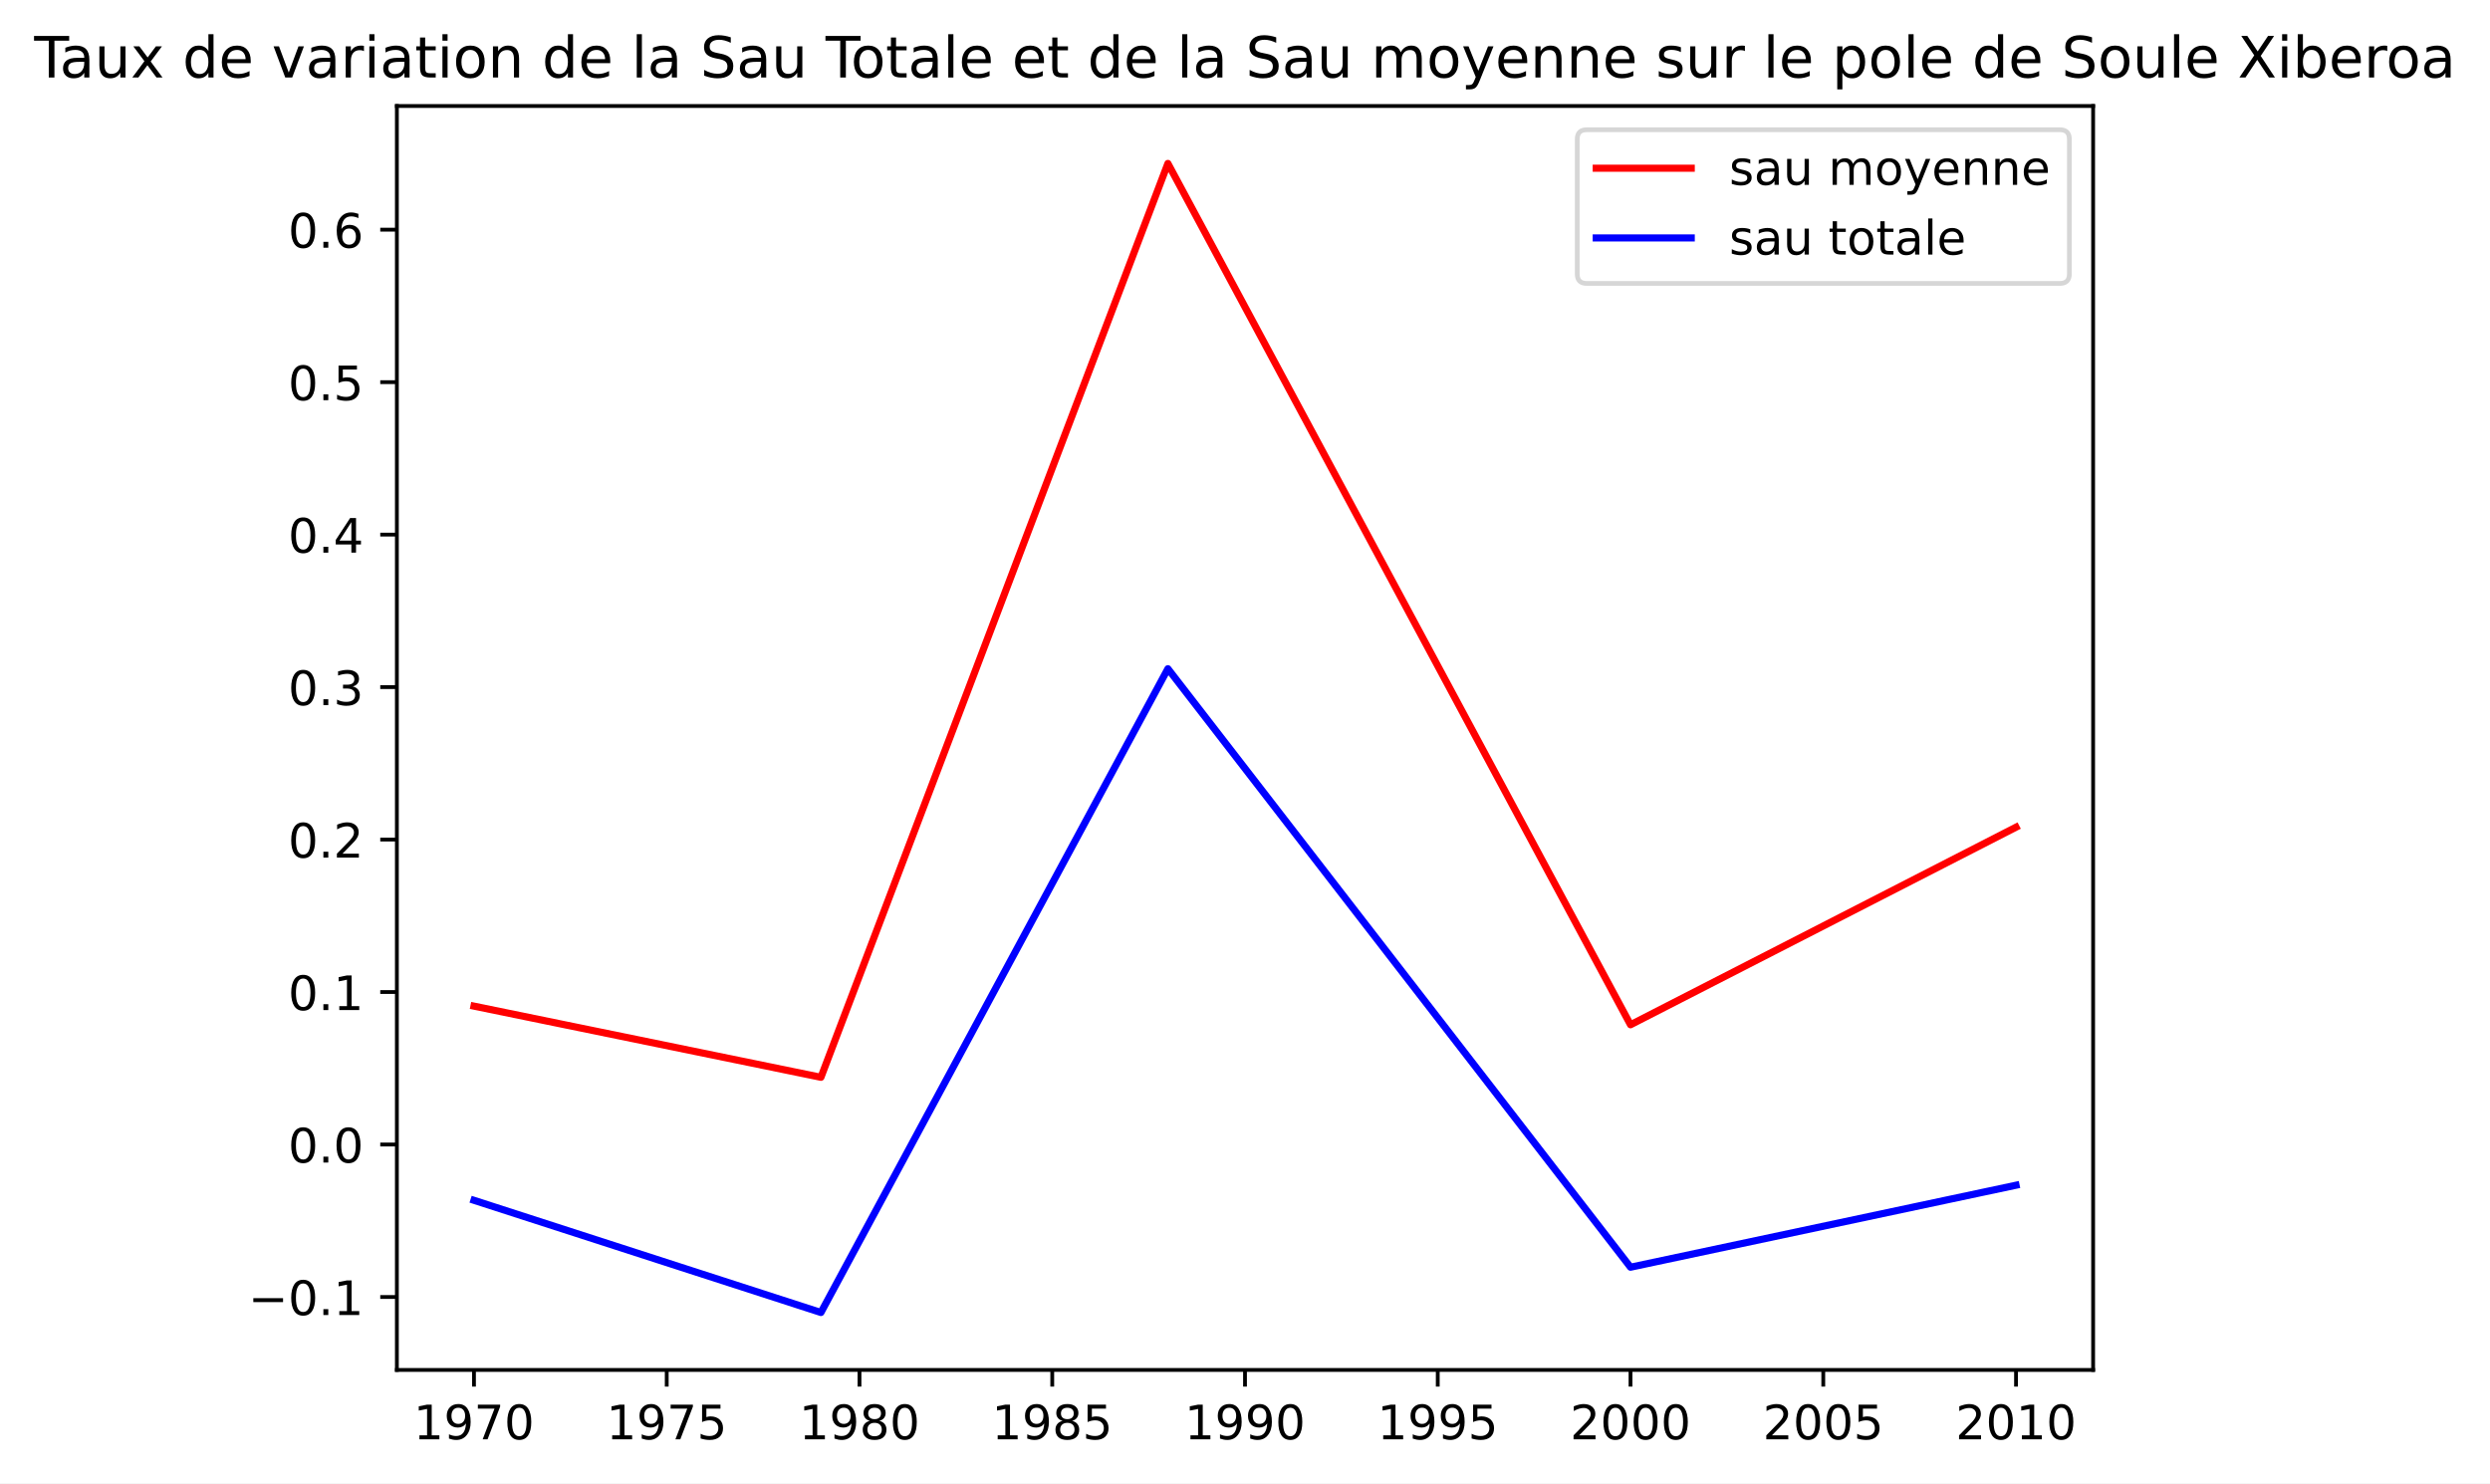
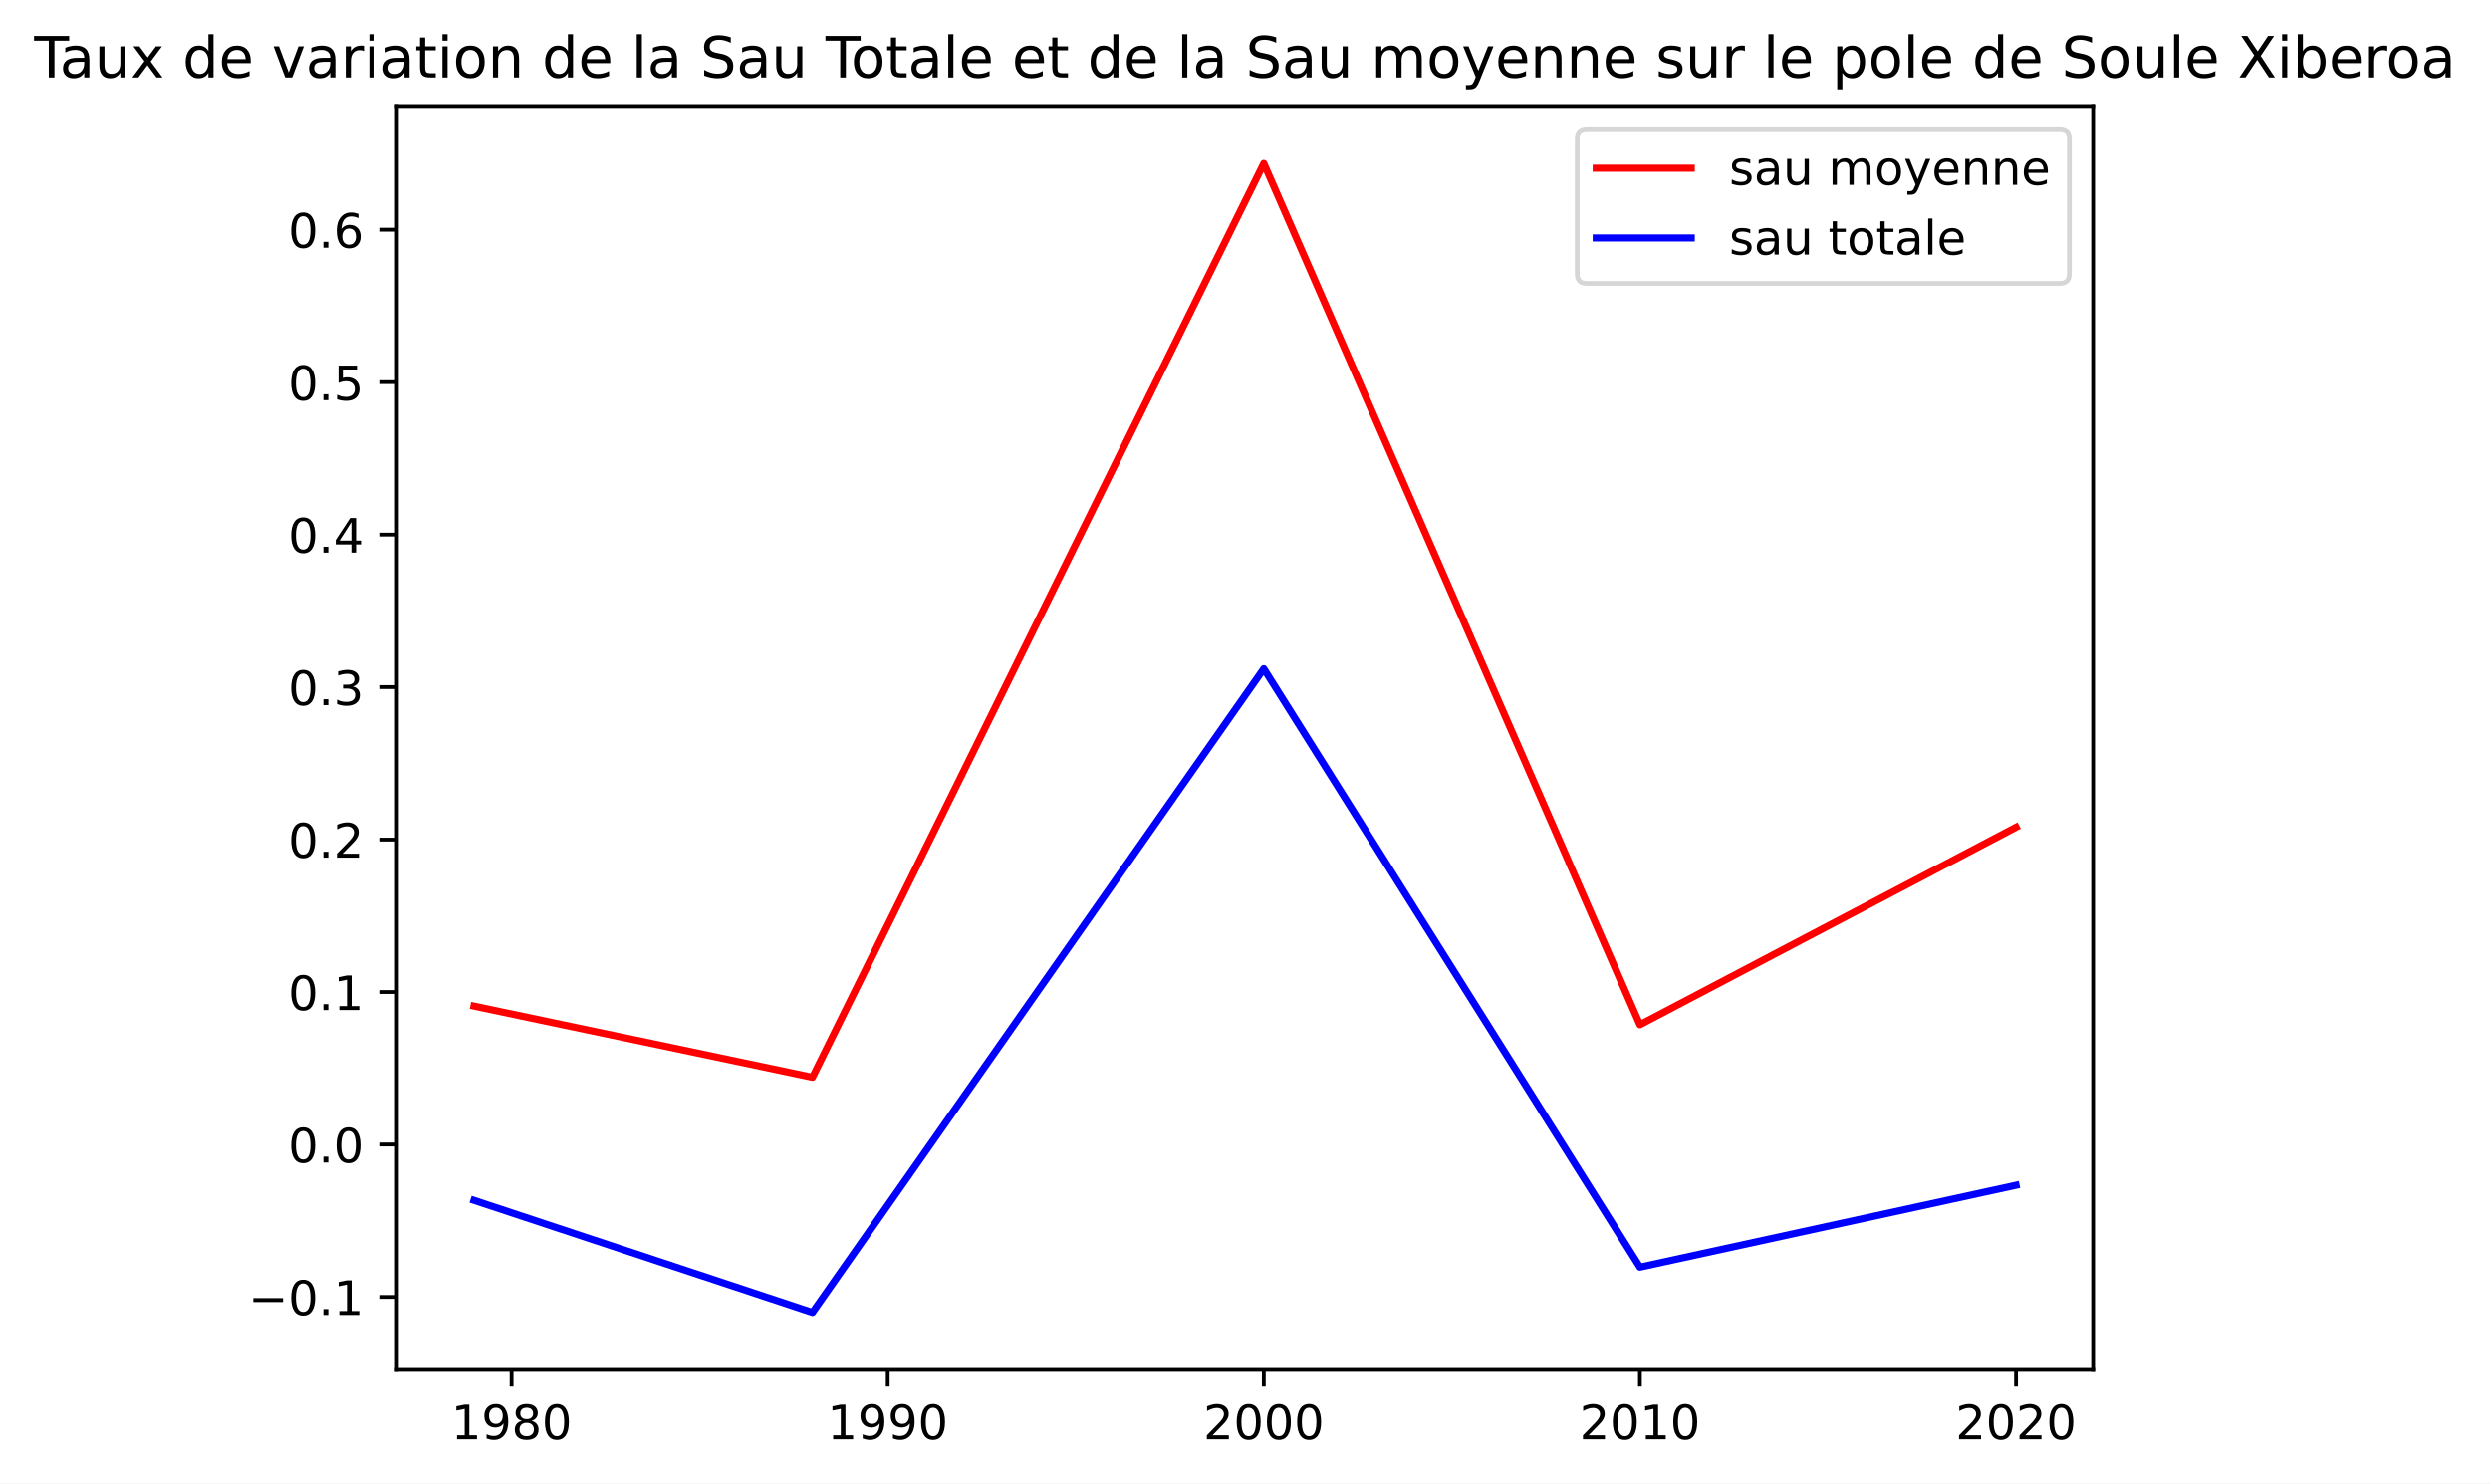
<svg xmlns="http://www.w3.org/2000/svg" xmlns:xlink="http://www.w3.org/1999/xlink" width="524.233pt" height="312.308pt" viewBox="0 0 524.233 312.308" version="1.1">
  <defs>
    <style type="text/css">*{stroke-linejoin: round; stroke-linecap: butt}</style>
  </defs>
  <g id="figure_1">
    <g id="patch_1">
      <path d="M 0 312.308  L 524.233 312.308  L 524.233 0  L 0 0  z " style="fill: #ffffff" />
    </g>
    <g id="axes_1">
      <g id="patch_2">
        <path d="M 83.557 288.43  L 440.677 288.43  L 440.677 22.318  L 83.557 22.318  z " style="fill: #ffffff" />
      </g>
      <g id="matplotlib.axis_1">
        <g id="xtick_1">
          <g id="line2d_1">
            <defs>
-               <path id="m9363277561" d="M 0 0  L 0 3.5  " style="stroke: #000000; stroke-width: 0.8" />
+               <path id="m94c13ea595" d="M 0 0  L 0 3.5  " style="stroke: #000000; stroke-width: 0.8" />
            </defs>
            <g>
-               <use xlink:href="#m9363277561" x="99.789" y="288.43" style="stroke: #000000; stroke-width: 0.8" />
+               <use xlink:href="#m94c13ea595" x="107.708" y="288.43" style="stroke: #000000; stroke-width: 0.8" />
            </g>
          </g>
          <g id="text_1">
-             <g transform="translate(87.06429 303.0286) scale(0.1 -0.1)">
+             <g transform="translate(94.98269 303.0286) scale(0.1 -0.1)">
              <defs>
                <path id="DejaVuSans-31" d="M 794 531  L 1825 531  L 1825 4091  L 703 3866  L 703 4441  L 1819 4666  L 2450 4666  L 2450 531  L 3481 531  L 3481 0  L 794 0  L 794 531  z " transform="scale(0.015625)" />
                <path id="DejaVuSans-39" d="M 703 97  L 703 672  Q 941 559 1184 500  Q 1428 441 1663 441  Q 2288 441 2617 861  Q 2947 1281 2994 2138  Q 2813 1869 2534 1725  Q 2256 1581 1919 1581  Q 1219 1581 811 2004  Q 403 2428 403 3163  Q 403 3881 828 4315  Q 1253 4750 1959 4750  Q 2769 4750 3195 4129  Q 3622 3509 3622 2328  Q 3622 1225 3098 567  Q 2575 -91 1691 -91  Q 1453 -91 1209 -44  Q 966 3 703 97  z M 1959 2075  Q 2384 2075 2632 2365  Q 2881 2656 2881 3163  Q 2881 3666 2632 3958  Q 2384 4250 1959 4250  Q 1534 4250 1286 3958  Q 1038 3666 1038 3163  Q 1038 2656 1286 2365  Q 1534 2075 1959 2075  z " transform="scale(0.015625)" />
-                 <path id="DejaVuSans-37" d="M 525 4666  L 3525 4666  L 3525 4397  L 1831 0  L 1172 0  L 2766 4134  L 525 4134  L 525 4666  z " transform="scale(0.015625)" />
+                 <path id="DejaVuSans-38" d="M 2034 2216  Q 1584 2216 1326 1975  Q 1069 1734 1069 1313  Q 1069 891 1326 650  Q 1584 409 2034 409  Q 2484 409 2743 651  Q 3003 894 3003 1313  Q 3003 1734 2745 1975  Q 2488 2216 2034 2216  z M 1403 2484  Q 997 2584 770 2862  Q 544 3141 544 3541  Q 544 4100 942 4425  Q 1341 4750 2034 4750  Q 2731 4750 3128 4425  Q 3525 4100 3525 3541  Q 3525 3141 3298 2862  Q 3072 2584 2669 2484  Q 3125 2378 3379 2068  Q 3634 1759 3634 1313  Q 3634 634 3220 271  Q 2806 -91 2034 -91  Q 1263 -91 848 271  Q 434 634 434 1313  Q 434 1759 690 2068  Q 947 2378 1403 2484  z M 1172 3481  Q 1172 3119 1398 2916  Q 1625 2713 2034 2713  Q 2441 2713 2670 2916  Q 2900 3119 2900 3481  Q 2900 3844 2670 4047  Q 2441 4250 2034 4250  Q 1625 4250 1398 4047  Q 1172 3844 1172 3481  z " transform="scale(0.015625)" />
                <path id="DejaVuSans-30" d="M 2034 4250  Q 1547 4250 1301 3770  Q 1056 3291 1056 2328  Q 1056 1369 1301 889  Q 1547 409 2034 409  Q 2525 409 2770 889  Q 3016 1369 3016 2328  Q 3016 3291 2770 3770  Q 2525 4250 2034 4250  z M 2034 4750  Q 2819 4750 3233 4129  Q 3647 3509 3647 2328  Q 3647 1150 3233 529  Q 2819 -91 2034 -91  Q 1250 -91 836 529  Q 422 1150 422 2328  Q 422 3509 836 4129  Q 1250 4750 2034 4750  z " transform="scale(0.015625)" />
-               </defs>
-               <use xlink:href="#DejaVuSans-31" />
-               <use xlink:href="#DejaVuSans-39" x="63.623" />
-               <use xlink:href="#DejaVuSans-37" x="127.246" />
-               <use xlink:href="#DejaVuSans-30" x="190.869" />
-             </g>
-           </g>
-         </g>
-         <g id="xtick_2">
-           <g id="line2d_2">
-             <g>
-               <use xlink:href="#m9363277561" x="140.371" y="288.43" style="stroke: #000000; stroke-width: 0.8" />
-             </g>
-           </g>
-           <g id="text_2">
-             <g transform="translate(127.6461 303.0286) scale(0.1 -0.1)">
-               <defs>
-                 <path id="DejaVuSans-35" d="M 691 4666  L 3169 4666  L 3169 4134  L 1269 4134  L 1269 2991  Q 1406 3038 1543 3061  Q 1681 3084 1819 3084  Q 2600 3084 3056 2656  Q 3513 2228 3513 1497  Q 3513 744 3044 326  Q 2575 -91 1722 -91  Q 1428 -91 1123 -41  Q 819 9 494 109  L 494 744  Q 775 591 1075 516  Q 1375 441 1709 441  Q 2250 441 2565 725  Q 2881 1009 2881 1497  Q 2881 1984 2565 2268  Q 2250 2553 1709 2553  Q 1456 2553 1204 2497  Q 953 2441 691 2322  L 691 4666  z " transform="scale(0.015625)" />
-               </defs>
-               <use xlink:href="#DejaVuSans-31" />
-               <use xlink:href="#DejaVuSans-39" x="63.623" />
-               <use xlink:href="#DejaVuSans-37" x="127.246" />
-               <use xlink:href="#DejaVuSans-35" x="190.869" />
-             </g>
-           </g>
-         </g>
-         <g id="xtick_3">
-           <g id="line2d_3">
-             <g>
-               <use xlink:href="#m9363277561" x="180.953" y="288.43" style="stroke: #000000; stroke-width: 0.8" />
-             </g>
-           </g>
-           <g id="text_3">
-             <g transform="translate(168.2279 303.0286) scale(0.1 -0.1)">
-               <defs>
-                 <path id="DejaVuSans-38" d="M 2034 2216  Q 1584 2216 1326 1975  Q 1069 1734 1069 1313  Q 1069 891 1326 650  Q 1584 409 2034 409  Q 2484 409 2743 651  Q 3003 894 3003 1313  Q 3003 1734 2745 1975  Q 2488 2216 2034 2216  z M 1403 2484  Q 997 2584 770 2862  Q 544 3141 544 3541  Q 544 4100 942 4425  Q 1341 4750 2034 4750  Q 2731 4750 3128 4425  Q 3525 4100 3525 3541  Q 3525 3141 3298 2862  Q 3072 2584 2669 2484  Q 3125 2378 3379 2068  Q 3634 1759 3634 1313  Q 3634 634 3220 271  Q 2806 -91 2034 -91  Q 1263 -91 848 271  Q 434 634 434 1313  Q 434 1759 690 2068  Q 947 2378 1403 2484  z M 1172 3481  Q 1172 3119 1398 2916  Q 1625 2713 2034 2713  Q 2441 2713 2670 2916  Q 2900 3119 2900 3481  Q 2900 3844 2670 4047  Q 2441 4250 2034 4250  Q 1625 4250 1398 4047  Q 1172 3844 1172 3481  z " transform="scale(0.015625)" />
              </defs>
              <use xlink:href="#DejaVuSans-31" />
              <use xlink:href="#DejaVuSans-39" x="63.623" />
              <use xlink:href="#DejaVuSans-38" x="127.246" />
              <use xlink:href="#DejaVuSans-30" x="190.869" />
            </g>
          </g>
        </g>
-         <g id="xtick_4">
-           <g id="line2d_4">
-             <g>
-               <use xlink:href="#m9363277561" x="221.535" y="288.43" style="stroke: #000000; stroke-width: 0.8" />
-             </g>
-           </g>
-           <g id="text_4">
-             <g transform="translate(208.8097 303.0286) scale(0.1 -0.1)">
-               <use xlink:href="#DejaVuSans-31" />
-               <use xlink:href="#DejaVuSans-39" x="63.623" />
-               <use xlink:href="#DejaVuSans-38" x="127.246" />
-               <use xlink:href="#DejaVuSans-35" x="190.869" />
-             </g>
-           </g>
-         </g>
-         <g id="xtick_5">
-           <g id="line2d_5">
-             <g>
-               <use xlink:href="#m9363277561" x="262.117" y="288.43" style="stroke: #000000; stroke-width: 0.8" />
-             </g>
-           </g>
-           <g id="text_5">
-             <g transform="translate(249.3916 303.0286) scale(0.1 -0.1)">
+         <g id="xtick_2">
+           <g id="line2d_2">
+             <g>
+               <use xlink:href="#m94c13ea595" x="186.892" y="288.43" style="stroke: #000000; stroke-width: 0.8" />
+             </g>
+           </g>
+           <g id="text_2">
+             <g transform="translate(174.1667 303.0286) scale(0.1 -0.1)">
              <use xlink:href="#DejaVuSans-31" />
              <use xlink:href="#DejaVuSans-39" x="63.623" />
              <use xlink:href="#DejaVuSans-39" x="127.246" />
              <use xlink:href="#DejaVuSans-30" x="190.869" />
            </g>
          </g>
        </g>
-         <g id="xtick_6">
-           <g id="line2d_6">
-             <g>
-               <use xlink:href="#m9363277561" x="302.698" y="288.43" style="stroke: #000000; stroke-width: 0.8" />
-             </g>
-           </g>
-           <g id="text_6">
-             <g transform="translate(289.9734 303.0286) scale(0.1 -0.1)">
-               <use xlink:href="#DejaVuSans-31" />
-               <use xlink:href="#DejaVuSans-39" x="63.623" />
-               <use xlink:href="#DejaVuSans-39" x="127.246" />
-               <use xlink:href="#DejaVuSans-35" x="190.869" />
-             </g>
-           </g>
-         </g>
-         <g id="xtick_7">
-           <g id="line2d_7">
-             <g>
-               <use xlink:href="#m9363277561" x="343.28" y="288.43" style="stroke: #000000; stroke-width: 0.8" />
-             </g>
-           </g>
-           <g id="text_7">
-             <g transform="translate(330.5552 303.0286) scale(0.1 -0.1)">
+         <g id="xtick_3">
+           <g id="line2d_3">
+             <g>
+               <use xlink:href="#m94c13ea595" x="266.076" y="288.43" style="stroke: #000000; stroke-width: 0.8" />
+             </g>
+           </g>
+           <g id="text_3">
+             <g transform="translate(253.3508 303.0286) scale(0.1 -0.1)">
              <defs>
                <path id="DejaVuSans-32" d="M 1228 531  L 3431 531  L 3431 0  L 469 0  L 469 531  Q 828 903 1448 1529  Q 2069 2156 2228 2338  Q 2531 2678 2651 2914  Q 2772 3150 2772 3378  Q 2772 3750 2511 3984  Q 2250 4219 1831 4219  Q 1534 4219 1204 4116  Q 875 4013 500 3803  L 500 4441  Q 881 4594 1212 4672  Q 1544 4750 1819 4750  Q 2544 4750 2975 4387  Q 3406 4025 3406 3419  Q 3406 3131 3298 2873  Q 3191 2616 2906 2266  Q 2828 2175 2409 1742  Q 1991 1309 1228 531  z " transform="scale(0.015625)" />
              </defs>
              <use xlink:href="#DejaVuSans-32" />
              <use xlink:href="#DejaVuSans-30" x="63.623" />
              <use xlink:href="#DejaVuSans-30" x="127.246" />
              <use xlink:href="#DejaVuSans-30" x="190.869" />
            </g>
          </g>
        </g>
-         <g id="xtick_8">
-           <g id="line2d_8">
-             <g>
-               <use xlink:href="#m9363277561" x="383.862" y="288.43" style="stroke: #000000; stroke-width: 0.8" />
-             </g>
-           </g>
-           <g id="text_8">
-             <g transform="translate(371.137 303.0286) scale(0.1 -0.1)">
-               <use xlink:href="#DejaVuSans-32" />
-               <use xlink:href="#DejaVuSans-30" x="63.623" />
-               <use xlink:href="#DejaVuSans-30" x="127.246" />
-               <use xlink:href="#DejaVuSans-35" x="190.869" />
-             </g>
-           </g>
-         </g>
-         <g id="xtick_9">
-           <g id="line2d_9">
-             <g>
-               <use xlink:href="#m9363277561" x="424.444" y="288.43" style="stroke: #000000; stroke-width: 0.8" />
-             </g>
-           </g>
-           <g id="text_9">
-             <g transform="translate(411.7188 303.0286) scale(0.1 -0.1)">
+         <g id="xtick_4">
+           <g id="line2d_4">
+             <g>
+               <use xlink:href="#m94c13ea595" x="345.26" y="288.43" style="stroke: #000000; stroke-width: 0.8" />
+             </g>
+           </g>
+           <g id="text_4">
+             <g transform="translate(332.5348 303.0286) scale(0.1 -0.1)">
              <use xlink:href="#DejaVuSans-32" />
              <use xlink:href="#DejaVuSans-30" x="63.623" />
              <use xlink:href="#DejaVuSans-31" x="127.246" />
              <use xlink:href="#DejaVuSans-30" x="190.869" />
            </g>
          </g>
        </g>
+         <g id="xtick_5">
+           <g id="line2d_5">
+             <g>
+               <use xlink:href="#m94c13ea595" x="424.444" y="288.43" style="stroke: #000000; stroke-width: 0.8" />
+             </g>
+           </g>
+           <g id="text_5">
+             <g transform="translate(411.7188 303.0286) scale(0.1 -0.1)">
+               <use xlink:href="#DejaVuSans-32" />
+               <use xlink:href="#DejaVuSans-30" x="63.623" />
+               <use xlink:href="#DejaVuSans-32" x="127.246" />
+               <use xlink:href="#DejaVuSans-30" x="190.869" />
+             </g>
+           </g>
+         </g>
      </g>
      <g id="matplotlib.axis_2">
        <g id="ytick_1">
-           <g id="line2d_10">
+           <g id="line2d_6">
            <defs>
-               <path id="m57d135f867" d="M 0 0  L -3.5 0  " style="stroke: #000000; stroke-width: 0.8" />
+               <path id="m4178c6ef3a" d="M 0 0  L -3.5 0  " style="stroke: #000000; stroke-width: 0.8" />
            </defs>
            <g>
-               <use xlink:href="#m57d135f867" x="83.557" y="273.068" style="stroke: #000000; stroke-width: 0.8" />
-             </g>
-           </g>
-           <g id="text_10">
+               <use xlink:href="#m4178c6ef3a" x="83.557" y="273.068" style="stroke: #000000; stroke-width: 0.8" />
+             </g>
+           </g>
+           <g id="text_6">
            <g transform="translate(52.27375 276.8671) scale(0.1 -0.1)">
              <defs>
                <path id="DejaVuSans-2212" d="M 678 2272  L 4684 2272  L 4684 1741  L 678 1741  L 678 2272  z " transform="scale(0.015625)" />
                <path id="DejaVuSans-2e" d="M 684 794  L 1344 794  L 1344 0  L 684 0  L 684 794  z " transform="scale(0.015625)" />
              </defs>
              <use xlink:href="#DejaVuSans-2212" />
              <use xlink:href="#DejaVuSans-30" x="83.789" />
              <use xlink:href="#DejaVuSans-2e" x="147.412" />
              <use xlink:href="#DejaVuSans-31" x="179.199" />
            </g>
          </g>
        </g>
        <g id="ytick_2">
+           <g id="line2d_7">
+             <g>
+               <use xlink:href="#m4178c6ef3a" x="83.557" y="240.966" style="stroke: #000000; stroke-width: 0.8" />
+             </g>
+           </g>
+           <g id="text_7">
+             <g transform="translate(60.65344 244.7652) scale(0.1 -0.1)">
+               <use xlink:href="#DejaVuSans-30" />
+               <use xlink:href="#DejaVuSans-2e" x="63.623" />
+               <use xlink:href="#DejaVuSans-30" x="95.41" />
+             </g>
+           </g>
+         </g>
+         <g id="ytick_3">
+           <g id="line2d_8">
+             <g>
+               <use xlink:href="#m4178c6ef3a" x="83.557" y="208.864" style="stroke: #000000; stroke-width: 0.8" />
+             </g>
+           </g>
+           <g id="text_8">
+             <g transform="translate(60.65344 212.6634) scale(0.1 -0.1)">
+               <use xlink:href="#DejaVuSans-30" />
+               <use xlink:href="#DejaVuSans-2e" x="63.623" />
+               <use xlink:href="#DejaVuSans-31" x="95.41" />
+             </g>
+           </g>
+         </g>
+         <g id="ytick_4">
+           <g id="line2d_9">
+             <g>
+               <use xlink:href="#m4178c6ef3a" x="83.557" y="176.762" style="stroke: #000000; stroke-width: 0.8" />
+             </g>
+           </g>
+           <g id="text_9">
+             <g transform="translate(60.65344 180.5615) scale(0.1 -0.1)">
+               <use xlink:href="#DejaVuSans-30" />
+               <use xlink:href="#DejaVuSans-2e" x="63.623" />
+               <use xlink:href="#DejaVuSans-32" x="95.41" />
+             </g>
+           </g>
+         </g>
+         <g id="ytick_5">
+           <g id="line2d_10">
+             <g>
+               <use xlink:href="#m4178c6ef3a" x="83.557" y="144.66" style="stroke: #000000; stroke-width: 0.8" />
+             </g>
+           </g>
+           <g id="text_10">
+             <g transform="translate(60.65344 148.4596) scale(0.1 -0.1)">
+               <defs>
+                 <path id="DejaVuSans-33" d="M 2597 2516  Q 3050 2419 3304 2112  Q 3559 1806 3559 1356  Q 3559 666 3084 287  Q 2609 -91 1734 -91  Q 1441 -91 1130 -33  Q 819 25 488 141  L 488 750  Q 750 597 1062 519  Q 1375 441 1716 441  Q 2309 441 2620 675  Q 2931 909 2931 1356  Q 2931 1769 2642 2001  Q 2353 2234 1838 2234  L 1294 2234  L 1294 2753  L 1863 2753  Q 2328 2753 2575 2939  Q 2822 3125 2822 3475  Q 2822 3834 2567 4026  Q 2313 4219 1838 4219  Q 1578 4219 1281 4162  Q 984 4106 628 3988  L 628 4550  Q 988 4650 1302 4700  Q 1616 4750 1894 4750  Q 2613 4750 3031 4423  Q 3450 4097 3450 3541  Q 3450 3153 3228 2886  Q 3006 2619 2597 2516  z " transform="scale(0.015625)" />
+               </defs>
+               <use xlink:href="#DejaVuSans-30" />
+               <use xlink:href="#DejaVuSans-2e" x="63.623" />
+               <use xlink:href="#DejaVuSans-33" x="95.41" />
+             </g>
+           </g>
+         </g>
+         <g id="ytick_6">
          <g id="line2d_11">
            <g>
-               <use xlink:href="#m57d135f867" x="83.557" y="240.966" style="stroke: #000000; stroke-width: 0.8" />
+               <use xlink:href="#m4178c6ef3a" x="83.557" y="112.559" style="stroke: #000000; stroke-width: 0.8" />
            </g>
          </g>
          <g id="text_11">
-             <g transform="translate(60.65344 244.7652) scale(0.1 -0.1)">
-               <use xlink:href="#DejaVuSans-30" />
-               <use xlink:href="#DejaVuSans-2e" x="63.623" />
-               <use xlink:href="#DejaVuSans-30" x="95.41" />
-             </g>
-           </g>
-         </g>
-         <g id="ytick_3">
+             <g transform="translate(60.65344 116.3578) scale(0.1 -0.1)">
+               <defs>
+                 <path id="DejaVuSans-34" d="M 2419 4116  L 825 1625  L 2419 1625  L 2419 4116  z M 2253 4666  L 3047 4666  L 3047 1625  L 3713 1625  L 3713 1100  L 3047 1100  L 3047 0  L 2419 0  L 2419 1100  L 313 1100  L 313 1709  L 2253 4666  z " transform="scale(0.015625)" />
+               </defs>
+               <use xlink:href="#DejaVuSans-30" />
+               <use xlink:href="#DejaVuSans-2e" x="63.623" />
+               <use xlink:href="#DejaVuSans-34" x="95.41" />
+             </g>
+           </g>
+         </g>
+         <g id="ytick_7">
          <g id="line2d_12">
            <g>
-               <use xlink:href="#m57d135f867" x="83.557" y="208.864" style="stroke: #000000; stroke-width: 0.8" />
+               <use xlink:href="#m4178c6ef3a" x="83.557" y="80.457" style="stroke: #000000; stroke-width: 0.8" />
            </g>
          </g>
          <g id="text_12">
-             <g transform="translate(60.65344 212.6634) scale(0.1 -0.1)">
-               <use xlink:href="#DejaVuSans-30" />
-               <use xlink:href="#DejaVuSans-2e" x="63.623" />
-               <use xlink:href="#DejaVuSans-31" x="95.41" />
-             </g>
-           </g>
-         </g>
-         <g id="ytick_4">
+             <g transform="translate(60.65344 84.2559) scale(0.1 -0.1)">
+               <defs>
+                 <path id="DejaVuSans-35" d="M 691 4666  L 3169 4666  L 3169 4134  L 1269 4134  L 1269 2991  Q 1406 3038 1543 3061  Q 1681 3084 1819 3084  Q 2600 3084 3056 2656  Q 3513 2228 3513 1497  Q 3513 744 3044 326  Q 2575 -91 1722 -91  Q 1428 -91 1123 -41  Q 819 9 494 109  L 494 744  Q 775 591 1075 516  Q 1375 441 1709 441  Q 2250 441 2565 725  Q 2881 1009 2881 1497  Q 2881 1984 2565 2268  Q 2250 2553 1709 2553  Q 1456 2553 1204 2497  Q 953 2441 691 2322  L 691 4666  z " transform="scale(0.015625)" />
+               </defs>
+               <use xlink:href="#DejaVuSans-30" />
+               <use xlink:href="#DejaVuSans-2e" x="63.623" />
+               <use xlink:href="#DejaVuSans-35" x="95.41" />
+             </g>
+           </g>
+         </g>
+         <g id="ytick_8">
          <g id="line2d_13">
            <g>
-               <use xlink:href="#m57d135f867" x="83.557" y="176.762" style="stroke: #000000; stroke-width: 0.8" />
+               <use xlink:href="#m4178c6ef3a" x="83.557" y="48.355" style="stroke: #000000; stroke-width: 0.8" />
            </g>
          </g>
          <g id="text_13">
-             <g transform="translate(60.65344 180.5615) scale(0.1 -0.1)">
-               <use xlink:href="#DejaVuSans-30" />
-               <use xlink:href="#DejaVuSans-2e" x="63.623" />
-               <use xlink:href="#DejaVuSans-32" x="95.41" />
-             </g>
-           </g>
-         </g>
-         <g id="ytick_5">
-           <g id="line2d_14">
-             <g>
-               <use xlink:href="#m57d135f867" x="83.557" y="144.66" style="stroke: #000000; stroke-width: 0.8" />
-             </g>
-           </g>
-           <g id="text_14">
-             <g transform="translate(60.65344 148.4596) scale(0.1 -0.1)">
-               <defs>
-                 <path id="DejaVuSans-33" d="M 2597 2516  Q 3050 2419 3304 2112  Q 3559 1806 3559 1356  Q 3559 666 3084 287  Q 2609 -91 1734 -91  Q 1441 -91 1130 -33  Q 819 25 488 141  L 488 750  Q 750 597 1062 519  Q 1375 441 1716 441  Q 2309 441 2620 675  Q 2931 909 2931 1356  Q 2931 1769 2642 2001  Q 2353 2234 1838 2234  L 1294 2234  L 1294 2753  L 1863 2753  Q 2328 2753 2575 2939  Q 2822 3125 2822 3475  Q 2822 3834 2567 4026  Q 2313 4219 1838 4219  Q 1578 4219 1281 4162  Q 984 4106 628 3988  L 628 4550  Q 988 4650 1302 4700  Q 1616 4750 1894 4750  Q 2613 4750 3031 4423  Q 3450 4097 3450 3541  Q 3450 3153 3228 2886  Q 3006 2619 2597 2516  z " transform="scale(0.015625)" />
-               </defs>
-               <use xlink:href="#DejaVuSans-30" />
-               <use xlink:href="#DejaVuSans-2e" x="63.623" />
-               <use xlink:href="#DejaVuSans-33" x="95.41" />
-             </g>
-           </g>
-         </g>
-         <g id="ytick_6">
-           <g id="line2d_15">
-             <g>
-               <use xlink:href="#m57d135f867" x="83.557" y="112.559" style="stroke: #000000; stroke-width: 0.8" />
-             </g>
-           </g>
-           <g id="text_15">
-             <g transform="translate(60.65344 116.3578) scale(0.1 -0.1)">
-               <defs>
-                 <path id="DejaVuSans-34" d="M 2419 4116  L 825 1625  L 2419 1625  L 2419 4116  z M 2253 4666  L 3047 4666  L 3047 1625  L 3713 1625  L 3713 1100  L 3047 1100  L 3047 0  L 2419 0  L 2419 1100  L 313 1100  L 313 1709  L 2253 4666  z " transform="scale(0.015625)" />
-               </defs>
-               <use xlink:href="#DejaVuSans-30" />
-               <use xlink:href="#DejaVuSans-2e" x="63.623" />
-               <use xlink:href="#DejaVuSans-34" x="95.41" />
-             </g>
-           </g>
-         </g>
-         <g id="ytick_7">
-           <g id="line2d_16">
-             <g>
-               <use xlink:href="#m57d135f867" x="83.557" y="80.457" style="stroke: #000000; stroke-width: 0.8" />
-             </g>
-           </g>
-           <g id="text_16">
-             <g transform="translate(60.65344 84.2559) scale(0.1 -0.1)">
-               <use xlink:href="#DejaVuSans-30" />
-               <use xlink:href="#DejaVuSans-2e" x="63.623" />
-               <use xlink:href="#DejaVuSans-35" x="95.41" />
-             </g>
-           </g>
-         </g>
-         <g id="ytick_8">
-           <g id="line2d_17">
-             <g>
-               <use xlink:href="#m57d135f867" x="83.557" y="48.355" style="stroke: #000000; stroke-width: 0.8" />
-             </g>
-           </g>
-           <g id="text_17">
            <g transform="translate(60.65344 52.15404) scale(0.1 -0.1)">
              <defs>
                <path id="DejaVuSans-36" d="M 2113 2584  Q 1688 2584 1439 2293  Q 1191 2003 1191 1497  Q 1191 994 1439 701  Q 1688 409 2113 409  Q 2538 409 2786 701  Q 3034 994 3034 1497  Q 3034 2003 2786 2293  Q 2538 2584 2113 2584  z M 3366 4563  L 3366 3988  Q 3128 4100 2886 4159  Q 2644 4219 2406 4219  Q 1781 4219 1451 3797  Q 1122 3375 1075 2522  Q 1259 2794 1537 2939  Q 1816 3084 2150 3084  Q 2853 3084 3261 2657  Q 3669 2231 3669 1497  Q 3669 778 3244 343  Q 2819 -91 2113 -91  Q 1303 -91 875 529  Q 447 1150 447 2328  Q 447 3434 972 4092  Q 1497 4750 2381 4750  Q 2619 4750 2861 4703  Q 3103 4656 3366 4563  z " transform="scale(0.015625)" />
              </defs>
              <use xlink:href="#DejaVuSans-30" />
              <use xlink:href="#DejaVuSans-2e" x="63.623" />
              <use xlink:href="#DejaVuSans-36" x="95.41" />
            </g>
          </g>
        </g>
      </g>
-       <g id="line2d_18">
-         <path d="M 99.789 211.831  L 172.837 226.814  L 245.884 34.414  L 343.28 215.756  L 424.444 174.155  " clip-path="url(#p86d34e45b6)" style="fill: none; stroke: #ff0000; stroke-width: 1.5; stroke-linecap: square" />
-       </g>
-       <g id="line2d_19">
-         <path d="M 99.789 252.714  L 172.837 276.334  L 245.884 140.795  L 343.28 266.8  L 424.444 249.537  " clip-path="url(#p86d34e45b6)" style="fill: none; stroke: #0000ff; stroke-width: 1.5; stroke-linecap: square" />
+       <g id="line2d_14">
+         <path d="M 99.789 211.831  L 171.055 226.814  L 266.076 34.414  L 345.26 215.756  L 424.444 174.155  " clip-path="url(#p213df9e724)" style="fill: none; stroke: #ff0000; stroke-width: 1.5; stroke-linecap: square" />
+       </g>
+       <g id="line2d_15">
+         <path d="M 99.789 252.714  L 171.055 276.334  L 266.076 140.795  L 345.26 266.8  L 424.444 249.537  " clip-path="url(#p213df9e724)" style="fill: none; stroke: #0000ff; stroke-width: 1.5; stroke-linecap: square" />
      </g>
      <g id="patch_3">
        <path d="M 83.557 288.43  L 83.557 22.318  " style="fill: none; stroke: #000000; stroke-width: 0.8; stroke-linejoin: miter; stroke-linecap: square" />
      </g>
      <g id="patch_4">
        <path d="M 440.677 288.43  L 440.677 22.318  " style="fill: none; stroke: #000000; stroke-width: 0.8; stroke-linejoin: miter; stroke-linecap: square" />
      </g>
      <g id="patch_5">
        <path d="M 83.557 288.43  L 440.677 288.43  " style="fill: none; stroke: #000000; stroke-width: 0.8; stroke-linejoin: miter; stroke-linecap: square" />
      </g>
      <g id="patch_6">
        <path d="M 83.557 22.318  L 440.677 22.318  " style="fill: none; stroke: #000000; stroke-width: 0.8; stroke-linejoin: miter; stroke-linecap: square" />
      </g>
-       <g id="text_18">
+       <g id="text_14">
        <g transform="translate(7.2 16.31812) scale(0.12 -0.12)">
          <defs>
            <path id="DejaVuSans-54" d="M -19 4666  L 3928 4666  L 3928 4134  L 2272 4134  L 2272 0  L 1638 0  L 1638 4134  L -19 4134  L -19 4666  z " transform="scale(0.015625)" />
            <path id="DejaVuSans-61" d="M 2194 1759  Q 1497 1759 1228 1600  Q 959 1441 959 1056  Q 959 750 1161 570  Q 1363 391 1709 391  Q 2188 391 2477 730  Q 2766 1069 2766 1631  L 2766 1759  L 2194 1759  z M 3341 1997  L 3341 0  L 2766 0  L 2766 531  Q 2569 213 2275 61  Q 1981 -91 1556 -91  Q 1019 -91 701 211  Q 384 513 384 1019  Q 384 1609 779 1909  Q 1175 2209 1959 2209  L 2766 2209  L 2766 2266  Q 2766 2663 2505 2880  Q 2244 3097 1772 3097  Q 1472 3097 1187 3025  Q 903 2953 641 2809  L 641 3341  Q 956 3463 1253 3523  Q 1550 3584 1831 3584  Q 2591 3584 2966 3190  Q 3341 2797 3341 1997  z " transform="scale(0.015625)" />
            <path id="DejaVuSans-75" d="M 544 1381  L 544 3500  L 1119 3500  L 1119 1403  Q 1119 906 1312 657  Q 1506 409 1894 409  Q 2359 409 2629 706  Q 2900 1003 2900 1516  L 2900 3500  L 3475 3500  L 3475 0  L 2900 0  L 2900 538  Q 2691 219 2414 64  Q 2138 -91 1772 -91  Q 1169 -91 856 284  Q 544 659 544 1381  z M 1991 3584  L 1991 3584  z " transform="scale(0.015625)" />
            <path id="DejaVuSans-78" d="M 3513 3500  L 2247 1797  L 3578 0  L 2900 0  L 1881 1375  L 863 0  L 184 0  L 1544 1831  L 300 3500  L 978 3500  L 1906 2253  L 2834 3500  L 3513 3500  z " transform="scale(0.015625)" />
            <path id="DejaVuSans-20" transform="scale(0.015625)" />
            <path id="DejaVuSans-64" d="M 2906 2969  L 2906 4863  L 3481 4863  L 3481 0  L 2906 0  L 2906 525  Q 2725 213 2448 61  Q 2172 -91 1784 -91  Q 1150 -91 751 415  Q 353 922 353 1747  Q 353 2572 751 3078  Q 1150 3584 1784 3584  Q 2172 3584 2448 3432  Q 2725 3281 2906 2969  z M 947 1747  Q 947 1113 1208 752  Q 1469 391 1925 391  Q 2381 391 2643 752  Q 2906 1113 2906 1747  Q 2906 2381 2643 2742  Q 2381 3103 1925 3103  Q 1469 3103 1208 2742  Q 947 2381 947 1747  z " transform="scale(0.015625)" />
            <path id="DejaVuSans-65" d="M 3597 1894  L 3597 1613  L 953 1613  Q 991 1019 1311 708  Q 1631 397 2203 397  Q 2534 397 2845 478  Q 3156 559 3463 722  L 3463 178  Q 3153 47 2828 -22  Q 2503 -91 2169 -91  Q 1331 -91 842 396  Q 353 884 353 1716  Q 353 2575 817 3079  Q 1281 3584 2069 3584  Q 2775 3584 3186 3129  Q 3597 2675 3597 1894  z M 3022 2063  Q 3016 2534 2758 2815  Q 2500 3097 2075 3097  Q 1594 3097 1305 2825  Q 1016 2553 972 2059  L 3022 2063  z " transform="scale(0.015625)" />
            <path id="DejaVuSans-76" d="M 191 3500  L 800 3500  L 1894 563  L 2988 3500  L 3597 3500  L 2284 0  L 1503 0  L 191 3500  z " transform="scale(0.015625)" />
            <path id="DejaVuSans-72" d="M 2631 2963  Q 2534 3019 2420 3045  Q 2306 3072 2169 3072  Q 1681 3072 1420 2755  Q 1159 2438 1159 1844  L 1159 0  L 581 0  L 581 3500  L 1159 3500  L 1159 2956  Q 1341 3275 1631 3429  Q 1922 3584 2338 3584  Q 2397 3584 2469 3576  Q 2541 3569 2628 3553  L 2631 2963  z " transform="scale(0.015625)" />
            <path id="DejaVuSans-69" d="M 603 3500  L 1178 3500  L 1178 0  L 603 0  L 603 3500  z M 603 4863  L 1178 4863  L 1178 4134  L 603 4134  L 603 4863  z " transform="scale(0.015625)" />
            <path id="DejaVuSans-74" d="M 1172 4494  L 1172 3500  L 2356 3500  L 2356 3053  L 1172 3053  L 1172 1153  Q 1172 725 1289 603  Q 1406 481 1766 481  L 2356 481  L 2356 0  L 1766 0  Q 1100 0 847 248  Q 594 497 594 1153  L 594 3053  L 172 3053  L 172 3500  L 594 3500  L 594 4494  L 1172 4494  z " transform="scale(0.015625)" />
            <path id="DejaVuSans-6f" d="M 1959 3097  Q 1497 3097 1228 2736  Q 959 2375 959 1747  Q 959 1119 1226 758  Q 1494 397 1959 397  Q 2419 397 2687 759  Q 2956 1122 2956 1747  Q 2956 2369 2687 2733  Q 2419 3097 1959 3097  z M 1959 3584  Q 2709 3584 3137 3096  Q 3566 2609 3566 1747  Q 3566 888 3137 398  Q 2709 -91 1959 -91  Q 1206 -91 779 398  Q 353 888 353 1747  Q 353 2609 779 3096  Q 1206 3584 1959 3584  z " transform="scale(0.015625)" />
            <path id="DejaVuSans-6e" d="M 3513 2113  L 3513 0  L 2938 0  L 2938 2094  Q 2938 2591 2744 2837  Q 2550 3084 2163 3084  Q 1697 3084 1428 2787  Q 1159 2491 1159 1978  L 1159 0  L 581 0  L 581 3500  L 1159 3500  L 1159 2956  Q 1366 3272 1645 3428  Q 1925 3584 2291 3584  Q 2894 3584 3203 3211  Q 3513 2838 3513 2113  z " transform="scale(0.015625)" />
            <path id="DejaVuSans-6c" d="M 603 4863  L 1178 4863  L 1178 0  L 603 0  L 603 4863  z " transform="scale(0.015625)" />
            <path id="DejaVuSans-53" d="M 3425 4513  L 3425 3897  Q 3066 4069 2747 4153  Q 2428 4238 2131 4238  Q 1616 4238 1336 4038  Q 1056 3838 1056 3469  Q 1056 3159 1242 3001  Q 1428 2844 1947 2747  L 2328 2669  Q 3034 2534 3370 2195  Q 3706 1856 3706 1288  Q 3706 609 3251 259  Q 2797 -91 1919 -91  Q 1588 -91 1214 -16  Q 841 59 441 206  L 441 856  Q 825 641 1194 531  Q 1563 422 1919 422  Q 2459 422 2753 634  Q 3047 847 3047 1241  Q 3047 1584 2836 1778  Q 2625 1972 2144 2069  L 1759 2144  Q 1053 2284 737 2584  Q 422 2884 422 3419  Q 422 4038 858 4394  Q 1294 4750 2059 4750  Q 2388 4750 2728 4690  Q 3069 4631 3425 4513  z " transform="scale(0.015625)" />
            <path id="DejaVuSans-6d" d="M 3328 2828  Q 3544 3216 3844 3400  Q 4144 3584 4550 3584  Q 5097 3584 5394 3201  Q 5691 2819 5691 2113  L 5691 0  L 5113 0  L 5113 2094  Q 5113 2597 4934 2840  Q 4756 3084 4391 3084  Q 3944 3084 3684 2787  Q 3425 2491 3425 1978  L 3425 0  L 2847 0  L 2847 2094  Q 2847 2600 2669 2842  Q 2491 3084 2119 3084  Q 1678 3084 1418 2786  Q 1159 2488 1159 1978  L 1159 0  L 581 0  L 581 3500  L 1159 3500  L 1159 2956  Q 1356 3278 1631 3431  Q 1906 3584 2284 3584  Q 2666 3584 2933 3390  Q 3200 3197 3328 2828  z " transform="scale(0.015625)" />
            <path id="DejaVuSans-79" d="M 2059 -325  Q 1816 -950 1584 -1140  Q 1353 -1331 966 -1331  L 506 -1331  L 506 -850  L 844 -850  Q 1081 -850 1212 -737  Q 1344 -625 1503 -206  L 1606 56  L 191 3500  L 800 3500  L 1894 763  L 2988 3500  L 3597 3500  L 2059 -325  z " transform="scale(0.015625)" />
            <path id="DejaVuSans-73" d="M 2834 3397  L 2834 2853  Q 2591 2978 2328 3040  Q 2066 3103 1784 3103  Q 1356 3103 1142 2972  Q 928 2841 928 2578  Q 928 2378 1081 2264  Q 1234 2150 1697 2047  L 1894 2003  Q 2506 1872 2764 1633  Q 3022 1394 3022 966  Q 3022 478 2636 193  Q 2250 -91 1575 -91  Q 1294 -91 989 -36  Q 684 19 347 128  L 347 722  Q 666 556 975 473  Q 1284 391 1588 391  Q 1994 391 2212 530  Q 2431 669 2431 922  Q 2431 1156 2273 1281  Q 2116 1406 1581 1522  L 1381 1569  Q 847 1681 609 1914  Q 372 2147 372 2553  Q 372 3047 722 3315  Q 1072 3584 1716 3584  Q 2034 3584 2315 3537  Q 2597 3491 2834 3397  z " transform="scale(0.015625)" />
            <path id="DejaVuSans-70" d="M 1159 525  L 1159 -1331  L 581 -1331  L 581 3500  L 1159 3500  L 1159 2969  Q 1341 3281 1617 3432  Q 1894 3584 2278 3584  Q 2916 3584 3314 3078  Q 3713 2572 3713 1747  Q 3713 922 3314 415  Q 2916 -91 2278 -91  Q 1894 -91 1617 61  Q 1341 213 1159 525  z M 3116 1747  Q 3116 2381 2855 2742  Q 2594 3103 2138 3103  Q 1681 3103 1420 2742  Q 1159 2381 1159 1747  Q 1159 1113 1420 752  Q 1681 391 2138 391  Q 2594 391 2855 752  Q 3116 1113 3116 1747  z " transform="scale(0.015625)" />
            <path id="DejaVuSans-58" d="M 403 4666  L 1081 4666  L 2241 2931  L 3406 4666  L 4084 4666  L 2584 2425  L 4184 0  L 3506 0  L 2194 1984  L 872 0  L 191 0  L 1856 2491  L 403 4666  z " transform="scale(0.015625)" />
            <path id="DejaVuSans-62" d="M 3116 1747  Q 3116 2381 2855 2742  Q 2594 3103 2138 3103  Q 1681 3103 1420 2742  Q 1159 2381 1159 1747  Q 1159 1113 1420 752  Q 1681 391 2138 391  Q 2594 391 2855 752  Q 3116 1113 3116 1747  z M 1159 2969  Q 1341 3281 1617 3432  Q 1894 3584 2278 3584  Q 2916 3584 3314 3078  Q 3713 2572 3713 1747  Q 3713 922 3314 415  Q 2916 -91 2278 -91  Q 1894 -91 1617 61  Q 1341 213 1159 525  L 1159 0  L 581 0  L 581 4863  L 1159 4863  L 1159 2969  z " transform="scale(0.015625)" />
          </defs>
          <use xlink:href="#DejaVuSans-54" />
          <use xlink:href="#DejaVuSans-61" x="44.584" />
          <use xlink:href="#DejaVuSans-75" x="105.863" />
          <use xlink:href="#DejaVuSans-78" x="169.242" />
          <use xlink:href="#DejaVuSans-20" x="228.422" />
          <use xlink:href="#DejaVuSans-64" x="260.209" />
          <use xlink:href="#DejaVuSans-65" x="323.686" />
          <use xlink:href="#DejaVuSans-20" x="385.209" />
          <use xlink:href="#DejaVuSans-76" x="416.996" />
          <use xlink:href="#DejaVuSans-61" x="476.176" />
          <use xlink:href="#DejaVuSans-72" x="537.455" />
          <use xlink:href="#DejaVuSans-69" x="578.568" />
          <use xlink:href="#DejaVuSans-61" x="606.352" />
          <use xlink:href="#DejaVuSans-74" x="667.631" />
          <use xlink:href="#DejaVuSans-69" x="706.84" />
          <use xlink:href="#DejaVuSans-6f" x="734.623" />
          <use xlink:href="#DejaVuSans-6e" x="795.805" />
          <use xlink:href="#DejaVuSans-20" x="859.184" />
          <use xlink:href="#DejaVuSans-64" x="890.971" />
          <use xlink:href="#DejaVuSans-65" x="954.447" />
          <use xlink:href="#DejaVuSans-20" x="1015.971" />
          <use xlink:href="#DejaVuSans-6c" x="1047.758" />
          <use xlink:href="#DejaVuSans-61" x="1075.541" />
          <use xlink:href="#DejaVuSans-20" x="1136.82" />
          <use xlink:href="#DejaVuSans-53" x="1168.607" />
          <use xlink:href="#DejaVuSans-61" x="1232.084" />
          <use xlink:href="#DejaVuSans-75" x="1293.363" />
          <use xlink:href="#DejaVuSans-20" x="1356.742" />
          <use xlink:href="#DejaVuSans-54" x="1388.529" />
          <use xlink:href="#DejaVuSans-6f" x="1432.613" />
          <use xlink:href="#DejaVuSans-74" x="1493.795" />
          <use xlink:href="#DejaVuSans-61" x="1533.004" />
          <use xlink:href="#DejaVuSans-6c" x="1594.283" />
          <use xlink:href="#DejaVuSans-65" x="1622.066" />
          <use xlink:href="#DejaVuSans-20" x="1683.59" />
          <use xlink:href="#DejaVuSans-65" x="1715.377" />
          <use xlink:href="#DejaVuSans-74" x="1776.9" />
          <use xlink:href="#DejaVuSans-20" x="1816.109" />
          <use xlink:href="#DejaVuSans-64" x="1847.896" />
          <use xlink:href="#DejaVuSans-65" x="1911.373" />
          <use xlink:href="#DejaVuSans-20" x="1972.896" />
          <use xlink:href="#DejaVuSans-6c" x="2004.684" />
          <use xlink:href="#DejaVuSans-61" x="2032.467" />
          <use xlink:href="#DejaVuSans-20" x="2093.746" />
          <use xlink:href="#DejaVuSans-53" x="2125.533" />
          <use xlink:href="#DejaVuSans-61" x="2189.01" />
          <use xlink:href="#DejaVuSans-75" x="2250.289" />
          <use xlink:href="#DejaVuSans-20" x="2313.668" />
          <use xlink:href="#DejaVuSans-6d" x="2345.455" />
          <use xlink:href="#DejaVuSans-6f" x="2442.867" />
          <use xlink:href="#DejaVuSans-79" x="2504.049" />
          <use xlink:href="#DejaVuSans-65" x="2563.229" />
          <use xlink:href="#DejaVuSans-6e" x="2624.752" />
          <use xlink:href="#DejaVuSans-6e" x="2688.131" />
          <use xlink:href="#DejaVuSans-65" x="2751.51" />
          <use xlink:href="#DejaVuSans-20" x="2813.033" />
          <use xlink:href="#DejaVuSans-73" x="2844.82" />
          <use xlink:href="#DejaVuSans-75" x="2896.92" />
          <use xlink:href="#DejaVuSans-72" x="2960.299" />
          <use xlink:href="#DejaVuSans-20" x="3001.412" />
          <use xlink:href="#DejaVuSans-6c" x="3033.199" />
          <use xlink:href="#DejaVuSans-65" x="3060.982" />
          <use xlink:href="#DejaVuSans-20" x="3122.506" />
          <use xlink:href="#DejaVuSans-70" x="3154.293" />
          <use xlink:href="#DejaVuSans-6f" x="3217.77" />
          <use xlink:href="#DejaVuSans-6c" x="3278.951" />
          <use xlink:href="#DejaVuSans-65" x="3306.734" />
          <use xlink:href="#DejaVuSans-20" x="3368.258" />
          <use xlink:href="#DejaVuSans-64" x="3400.045" />
          <use xlink:href="#DejaVuSans-65" x="3463.521" />
          <use xlink:href="#DejaVuSans-20" x="3525.045" />
          <use xlink:href="#DejaVuSans-53" x="3556.832" />
          <use xlink:href="#DejaVuSans-6f" x="3620.309" />
          <use xlink:href="#DejaVuSans-75" x="3681.49" />
          <use xlink:href="#DejaVuSans-6c" x="3744.869" />
          <use xlink:href="#DejaVuSans-65" x="3772.652" />
          <use xlink:href="#DejaVuSans-20" x="3834.176" />
          <use xlink:href="#DejaVuSans-58" x="3865.963" />
          <use xlink:href="#DejaVuSans-69" x="3934.469" />
          <use xlink:href="#DejaVuSans-62" x="3962.252" />
          <use xlink:href="#DejaVuSans-65" x="4025.729" />
          <use xlink:href="#DejaVuSans-72" x="4087.252" />
          <use xlink:href="#DejaVuSans-6f" x="4126.115" />
          <use xlink:href="#DejaVuSans-61" x="4187.297" />
        </g>
      </g>
      <g id="legend_1">
        <g id="patch_7">
          <path d="M 334.064 59.674  L 433.677 59.674  Q 435.677 59.674 435.677 57.674  L 435.677 29.318  Q 435.677 27.318 433.677 27.318  L 334.064 27.318  Q 332.064 27.318 332.064 29.318  L 332.064 57.674  Q 332.064 59.674 334.064 59.674  z " style="fill: #ffffff; opacity: 0.8; stroke: #cccccc; stroke-linejoin: miter" />
        </g>
-         <g id="line2d_20">
+         <g id="line2d_16">
          <path d="M 336.064 35.417  L 346.064 35.417  L 356.064 35.417  " style="fill: none; stroke: #ff0000; stroke-width: 1.5; stroke-linecap: square" />
        </g>
-         <g id="text_19">
+         <g id="text_15">
          <g transform="translate(364.0641 38.91656) scale(0.1 -0.1)">
            <use xlink:href="#DejaVuSans-73" />
            <use xlink:href="#DejaVuSans-61" x="52.1" />
            <use xlink:href="#DejaVuSans-75" x="113.379" />
            <use xlink:href="#DejaVuSans-20" x="176.758" />
            <use xlink:href="#DejaVuSans-6d" x="208.545" />
            <use xlink:href="#DejaVuSans-6f" x="305.957" />
            <use xlink:href="#DejaVuSans-79" x="367.139" />
            <use xlink:href="#DejaVuSans-65" x="426.318" />
            <use xlink:href="#DejaVuSans-6e" x="487.842" />
            <use xlink:href="#DejaVuSans-6e" x="551.221" />
            <use xlink:href="#DejaVuSans-65" x="614.6" />
          </g>
        </g>
-         <g id="line2d_21">
+         <g id="line2d_17">
          <path d="M 336.064 50.095  L 346.064 50.095  L 356.064 50.095  " style="fill: none; stroke: #0000ff; stroke-width: 1.5; stroke-linecap: square" />
        </g>
-         <g id="text_20">
+         <g id="text_16">
          <g transform="translate(364.0641 53.59469) scale(0.1 -0.1)">
            <use xlink:href="#DejaVuSans-73" />
            <use xlink:href="#DejaVuSans-61" x="52.1" />
            <use xlink:href="#DejaVuSans-75" x="113.379" />
            <use xlink:href="#DejaVuSans-20" x="176.758" />
            <use xlink:href="#DejaVuSans-74" x="208.545" />
            <use xlink:href="#DejaVuSans-6f" x="247.754" />
            <use xlink:href="#DejaVuSans-74" x="308.936" />
            <use xlink:href="#DejaVuSans-61" x="348.145" />
            <use xlink:href="#DejaVuSans-6c" x="409.424" />
            <use xlink:href="#DejaVuSans-65" x="437.207" />
          </g>
        </g>
      </g>
    </g>
  </g>
  <defs>
-     <clipPath id="p86d34e45b6">
+     <clipPath id="p213df9e724">
      <rect x="83.557" y="22.318" width="357.12" height="266.112" />
    </clipPath>
  </defs>
</svg>
